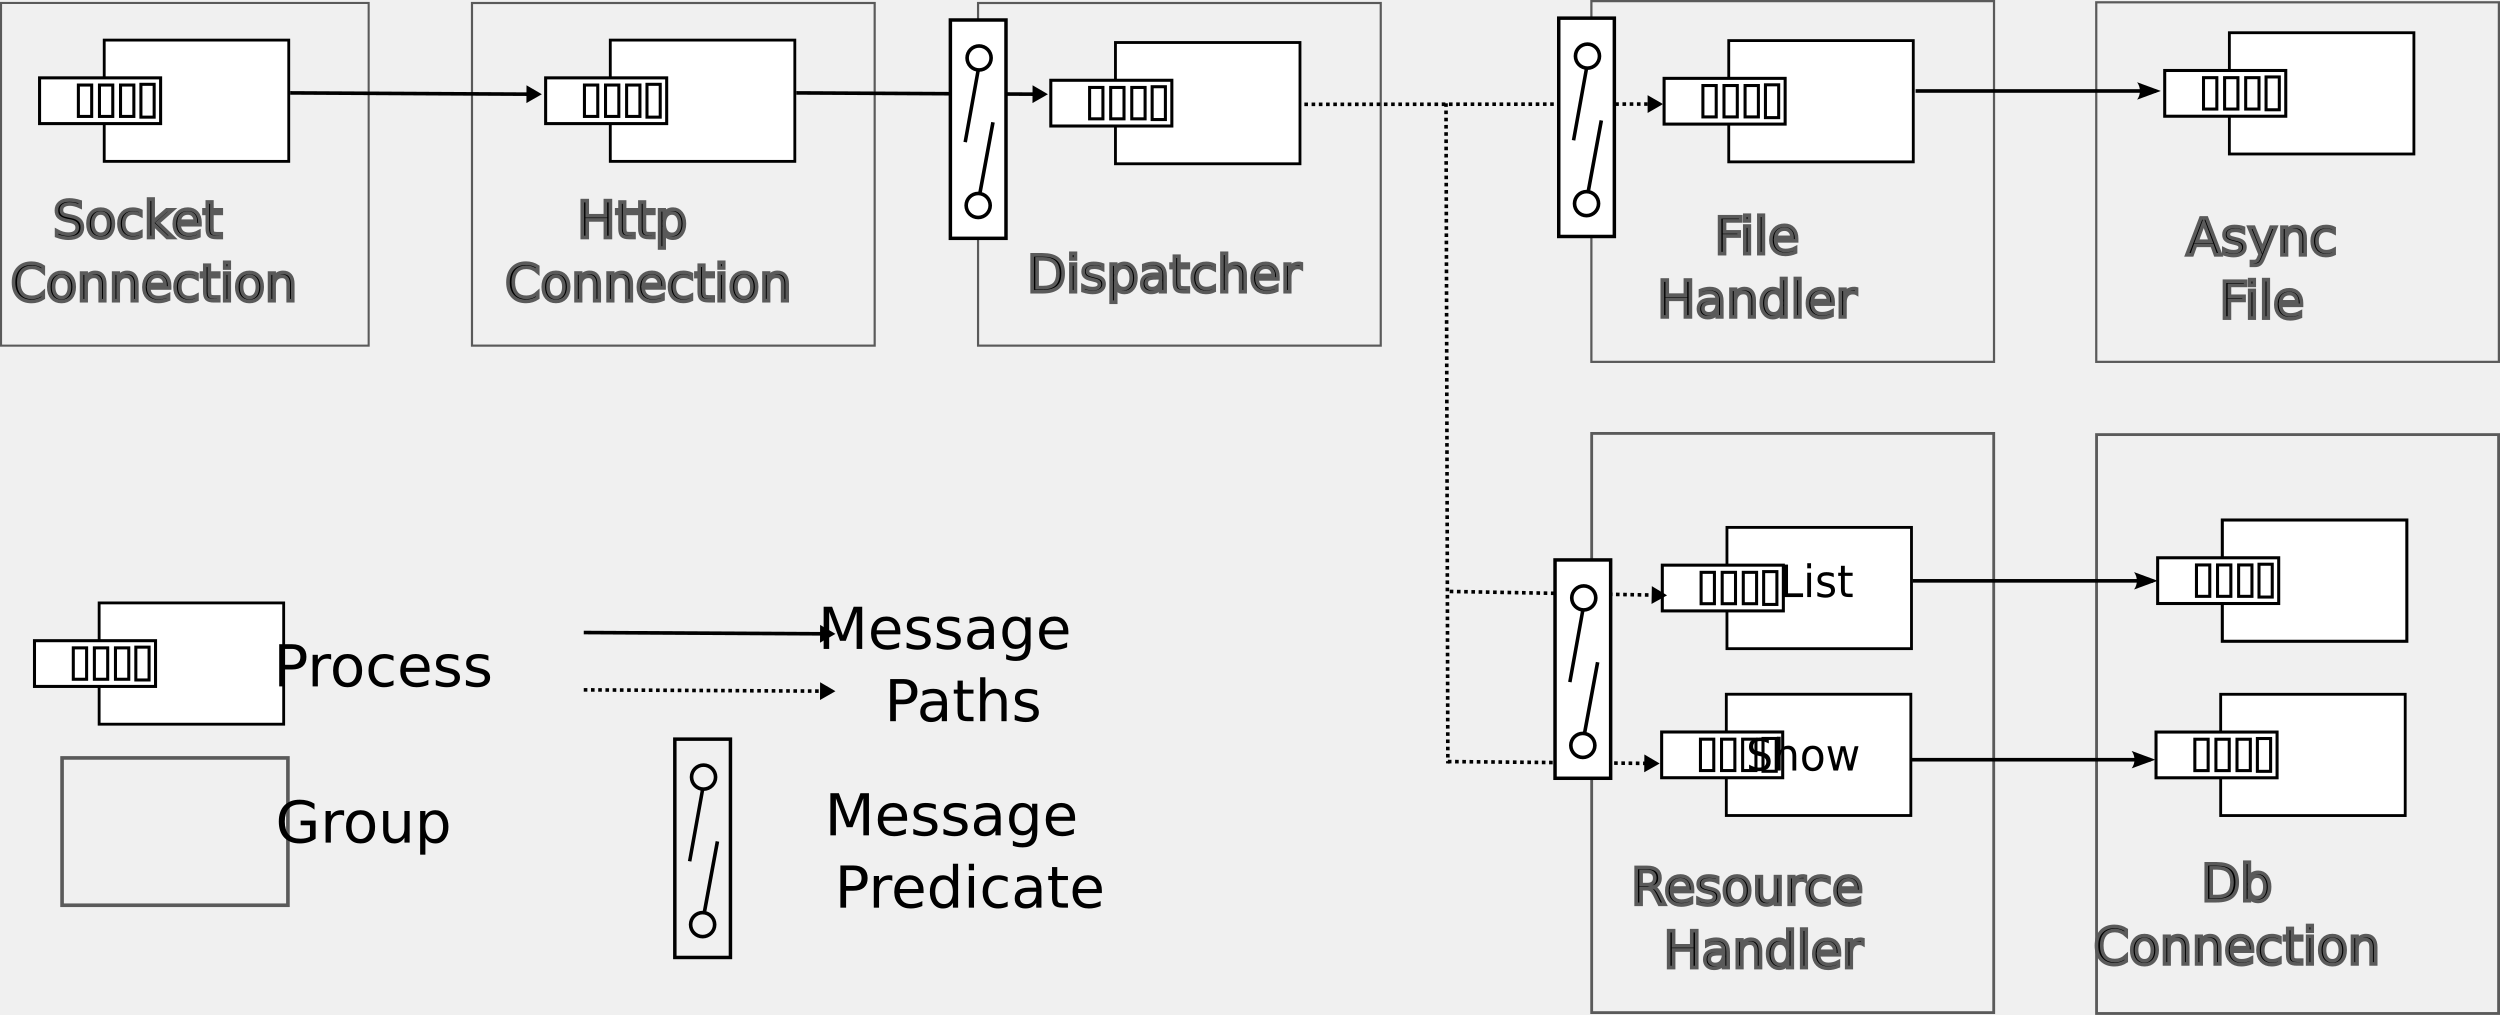
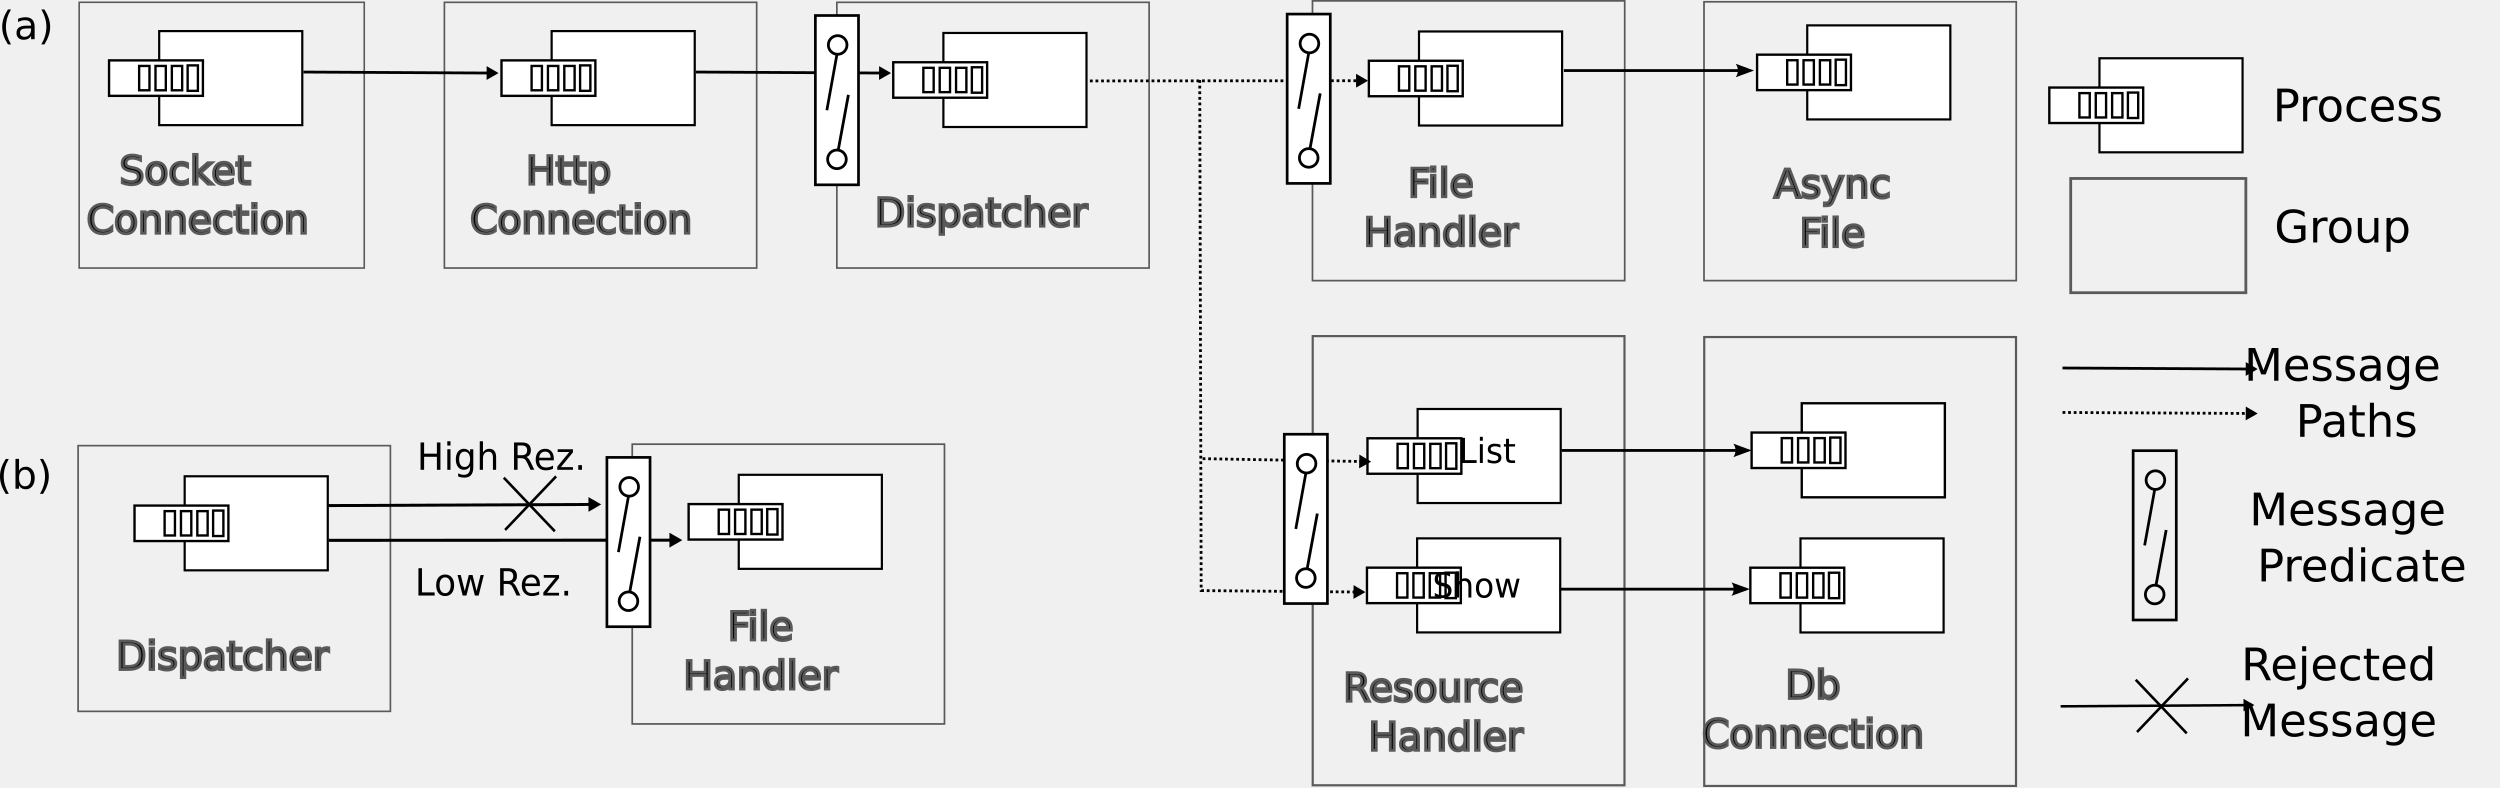
- <svg xmlns="http://www.w3.org/2000/svg" width="691.605" height="280.761" id="svg2224" version="1.0">
+ <svg xmlns="http://www.w3.org/2000/svg" width="891.822" height="280.761" id="svg2224" version="1.0">
  <defs id="defs2226">
    <marker orient="auto" refY="0" refX="0" id="Arrow2Mend" style="overflow:visible">
      <path id="path3591" style="font-size:12px;fill-rule:evenodd;stroke-width:0.625;stroke-linejoin:round" d="M 8.719,4.034 L -2.207,0.016 L 8.719,-4.002 C 6.973,-1.63 6.983,1.616 8.719,4.034 z" transform="scale(-0.6,-0.6)" />
    </marker>
    <marker orient="auto" refY="0" refX="0" id="TriangleOutM" style="overflow:visible">
      <path id="path3404" d="M 5.77,0 L -2.88,5 L -2.88,-5 L 5.77,0 z" style="fill-rule:evenodd;stroke:#000000;stroke-width:1pt;marker-start:none" transform="scale(0.4,0.4)" />
    </marker>
+     <marker style="overflow:visible" id="TriangleInM" refX="0" refY="0" orient="auto">
+       <path transform="scale(-0.4,-0.4)" style="fill-rule:evenodd;stroke:#000000;stroke-width:1pt;marker-start:none" d="M 5.77,0 L -2.88,5 L -2.88,-5 L 5.77,0 z" id="path3459" />
+     </marker>
  </defs>
-   <g id="layer1" transform="translate(-110.0647,-312.1927)">
+   <g id="layer1" transform="translate(-82.11024,-312.1927)">
    <rect style="fill:#f0f0f0;fill-opacity:1;stroke:#5a5a5a;stroke-width:0.574;stroke-opacity:1" id="rect4796" width="101.699" height="94.803" x="110.352" y="313.01" />
    <text xml:space="preserve" style="font-size:14px;font-style:normal;font-variant:normal;font-weight:normal;font-stretch:normal;text-align:center;line-height:125%;writing-mode:lr-tb;text-anchor:middle;fill:#000000;fill-opacity:1;stroke:#5a5a5a;stroke-width:1px;stroke-linecap:butt;stroke-linejoin:miter;stroke-opacity:1;font-family:Bitstream Vera Sans" x="163.757" y="377.892" id="text4798">
      <tspan y="377.892" x="163.757" id="tspan4802">Socket</tspan>
      <tspan y="395.392" x="163.757" id="tspan4804">Connection</tspan>
    </text>
    <g id="g2688" transform="translate(-9.662734,-94.46982)">
      <rect transform="scale(-1,1)" y="417.754" x="-199.608" height="33.549" width="51.049" id="rect4650" style="fill:#ffffff;fill-opacity:1;stroke:#000000;stroke-width:0.784;stroke-opacity:1" />
      <path d="M 164.16,428.202 L 130.673,428.202 L 130.673,440.856 L 164.16,440.856 L 164.16,428.202 z M 162.373,429.989 L 158.71,429.989 L 158.71,439.069 L 162.373,439.069 L 162.373,429.989 z M 156.758,430.187 L 153.075,430.187 L 153.075,438.871 L 156.758,438.871 L 156.758,430.187 z M 150.925,430.187 L 147.242,430.187 L 147.242,438.871 L 150.925,438.871 L 150.925,430.187 z M 145.092,430.187 L 141.408,430.187 L 141.408,438.871 L 145.092,438.871 L 145.092,430.187 z" style="fill:#ffffff;fill-opacity:1;stroke:#000000;stroke-width:0.846;stroke-opacity:1" id="path4652" />
    </g>
    <rect style="fill:#f0f0f0;fill-opacity:1;stroke:#5a5a5a;stroke-width:0.6;stroke-opacity:1" id="rect3612" width="111.4" height="94.786" x="380.637" y="313.023" />
    <text xml:space="preserve" style="font-size:14px;font-style:normal;font-variant:normal;font-weight:normal;font-stretch:normal;text-align:center;line-height:125%;writing-mode:lr-tb;text-anchor:middle;fill:#000000;fill-opacity:1;stroke:#5a5a5a;stroke-width:1px;stroke-linecap:butt;stroke-linejoin:miter;stroke-opacity:1;font-family:Bitstream Vera Sans" x="443.277" y="392.892" id="text3614">
      <tspan y="392.892" x="443.277" id="tspan4812">Dispatcher</tspan>
    </text>
    <rect style="fill:#f0f0f0;fill-opacity:1;stroke:#5a5a5a;stroke-width:0.616;stroke-opacity:1" id="rect2480" width="111.384" height="99.799" x="550.308" y="312.501" />
    <text xml:space="preserve" style="font-size:14px;font-style:normal;font-variant:normal;font-weight:normal;font-stretch:normal;text-align:center;line-height:125%;writing-mode:lr-tb;text-anchor:middle;fill:#000000;fill-opacity:1;stroke:#5a5a5a;stroke-width:1px;stroke-linecap:butt;stroke-linejoin:miter;stroke-opacity:1;font-family:Bitstream Vera Sans" x="611.689" y="382.362" id="text2482">
      <tspan y="382.362" x="611.689" id="tspan2484">File</tspan>
      <tspan y="399.862" x="611.689" id="tspan2519">Handler</tspan>
      <tspan y="417.362" x="611.689" id="tspan2486" />
    </text>
    <g id="g2705">
      <rect style="fill:#ffffff;fill-opacity:1;stroke:#000000;stroke-width:0.784;stroke-opacity:1" id="rect2490" width="51.049" height="33.549" x="-639.358" y="323.421" transform="scale(-1,1)" />
      <path id="path2492" style="fill:#ffffff;fill-opacity:1;stroke:#000000;stroke-width:0.846;stroke-opacity:1" d="M 603.91,333.869 L 570.423,333.869 L 570.423,346.523 L 603.91,346.523 L 603.91,333.869 z M 602.123,335.656 L 598.46,335.656 L 598.46,344.735 L 602.123,344.735 L 602.123,335.656 z M 596.508,335.854 L 592.825,335.854 L 592.825,344.537 L 596.508,344.537 L 596.508,335.854 z M 590.675,335.854 L 586.992,335.854 L 586.992,344.537 L 590.675,344.537 L 590.675,335.854 z M 584.842,335.854 L 581.158,335.854 L 581.158,344.537 L 584.842,344.537 L 584.842,335.854 z" />
    </g>
    <g id="g2696" transform="translate(-9.662734,-94.46982)">
      <rect transform="scale(-1,1)" y="418.421" x="-479.358" height="33.549" width="51.049" id="rect2239" style="fill:#ffffff;fill-opacity:1;stroke:#000000;stroke-width:0.784;stroke-opacity:1" />
      <path d="M 443.91,428.869 L 410.423,428.869 L 410.423,441.523 L 443.91,441.523 L 443.91,428.869 z M 442.123,430.656 L 438.46,430.656 L 438.46,439.735 L 442.123,439.735 L 442.123,430.656 z M 436.508,430.854 L 432.825,430.854 L 432.825,439.537 L 436.508,439.537 L 436.508,430.854 z M 430.675,430.854 L 426.992,430.854 L 426.992,439.537 L 430.675,439.537 L 430.675,430.854 z M 424.842,430.854 L 421.158,430.854 L 421.158,439.537 L 424.842,439.537 L 424.842,430.854 z" style="fill:#ffffff;fill-opacity:1;stroke:#000000;stroke-width:0.846;stroke-opacity:1" id="path2241" />
    </g>
    <rect style="fill:#f0f0f0;fill-opacity:1;stroke:#5a5a5a;stroke-width:0.6;stroke-opacity:1" id="rect4788" width="111.399" height="94.786" x="240.638" y="313.023" />
    <text xml:space="preserve" style="font-size:13.995px;font-style:normal;font-variant:normal;font-weight:normal;font-stretch:normal;text-align:center;line-height:125%;writing-mode:lr-tb;text-anchor:middle;fill:#000000;fill-opacity:1;stroke:#5a5a5a;stroke-width:1px;stroke-linecap:butt;stroke-linejoin:miter;stroke-opacity:1;font-family:Bitstream Vera Sans" x="300.436" y="378.023" id="text4790" transform="scale(1.000347,0.9996536)">
      <tspan y="378.023" x="300.436" id="tspan4806" style="stroke-width:1">Http</tspan>
      <tspan y="395.517" x="300.436" id="tspan4808" style="stroke-width:1">Connection</tspan>
    </text>
    <g id="g2692" transform="translate(-9.662734,-94.46982)">
      <rect transform="scale(-1,1)" y="417.754" x="-339.608" height="33.549" width="51.049" id="rect2249" style="fill:#ffffff;fill-opacity:1;stroke:#000000;stroke-width:0.784;stroke-opacity:1" />
      <path d="M 304.16,428.202 L 270.673,428.202 L 270.673,440.856 L 304.16,440.856 L 304.16,428.202 z M 302.373,429.989 L 298.71,429.989 L 298.71,439.069 L 302.373,439.069 L 302.373,429.989 z M 296.758,430.187 L 293.075,430.187 L 293.075,438.871 L 296.758,438.871 L 296.758,430.187 z M 290.925,430.187 L 287.242,430.187 L 287.242,438.871 L 290.925,438.871 L 290.925,430.187 z M 285.092,430.187 L 281.408,430.187 L 281.408,438.871 L 285.092,438.871 L 285.092,430.187 z" style="fill:#ffffff;fill-opacity:1;stroke:#000000;stroke-width:0.846;stroke-opacity:1" id="path2251" />
    </g>
    <path style="fill:none;fill-rule:evenodd;stroke:#000000;stroke-width:1px;stroke-linecap:butt;stroke-linejoin:miter;marker-end:url(#TriangleOutM);stroke-opacity:1" d="M 330.337,337.892 L 397.123,338.25" id="path3532" />
    <path style="fill:none;fill-rule:evenodd;stroke:#000000;stroke-width:1px;stroke-linecap:butt;stroke-linejoin:miter;marker-end:url(#TriangleOutM);stroke-opacity:1" d="M 190.337,337.892 L 257.123,338.25" id="path3589" />
    <flowRoot xml:space="preserve" id="flowRoot2436" style="font-size:72px;font-style:normal;font-weight:normal;fill:#000000;fill-opacity:1;stroke:none;stroke-width:1px;stroke-linecap:butt;stroke-linejoin:miter;stroke-opacity:1;font-family:Bitstream Vera Sans">
      <flowRegion id="flowRegion2438">
        <rect id="rect2440" width="149.09" height="60.853" x="-13.388" y="-110.904" style="font-size:72px" />
      </flowRegion>
      <flowPara id="flowPara2442">dsffffffrrsdf</flowPara>
    </flowRoot>
    <rect style="fill:#f0f0f0;fill-opacity:1;stroke:#5a5a5a;stroke-width:0.615;stroke-opacity:1" id="rect2529" width="111.385" height="99.468" x="689.978" y="312.83" />
    <text xml:space="preserve" style="font-size:14px;font-style:normal;font-variant:normal;font-weight:normal;font-stretch:normal;text-align:center;line-height:125%;writing-mode:lr-tb;text-anchor:middle;fill:#000000;fill-opacity:1;stroke:#5a5a5a;stroke-width:1px;stroke-linecap:butt;stroke-linejoin:miter;stroke-opacity:1;font-family:Bitstream Vera Sans" x="751.36" y="382.692" id="text2531">
      <tspan y="382.692" x="751.36" id="tspan2535">Async</tspan>
      <tspan y="400.192" x="751.36" id="tspan2672">File</tspan>
      <tspan y="417.692" x="751.36" id="tspan2577" />
      <tspan y="435.192" x="751.36" id="tspan2537" />
    </text>
    <g id="g2714">
      <rect style="fill:#ffffff;fill-opacity:1;stroke:#000000;stroke-width:0.784;stroke-opacity:1" id="rect2556" width="51.049" height="33.549" x="-777.85" y="321.246" transform="scale(-1,1)" />
      <path id="path2558" style="fill:#ffffff;fill-opacity:1;stroke:#000000;stroke-width:0.846;stroke-opacity:1" d="M 742.402,331.693 L 708.915,331.693 L 708.915,344.347 L 742.402,344.347 L 742.402,331.693 z M 740.615,333.481 L 736.952,333.481 L 736.952,342.56 L 740.615,342.56 L 740.615,333.481 z M 735,333.679 L 731.316,333.679 L 731.316,342.362 L 735,342.362 L 735,333.679 z M 729.167,333.679 L 725.483,333.679 L 725.483,342.362 L 729.167,342.362 L 729.167,333.679 z M 723.333,333.679 L 719.65,333.679 L 719.65,342.362 L 723.333,342.362 L 723.333,333.679 z" />
    </g>
    <rect style="fill:#f0f0f0;fill-opacity:1;stroke:#5a5a5a;stroke-width:0.78;stroke-opacity:1" id="rect2616" width="111.22" height="160.234" x="550.39" y="432.092" />
    <text xml:space="preserve" style="font-size:14px;font-style:normal;font-variant:normal;font-weight:normal;font-stretch:normal;text-align:center;line-height:125%;writing-mode:lr-tb;text-anchor:middle;fill:#000000;fill-opacity:1;stroke:#5a5a5a;stroke-width:1px;stroke-linecap:butt;stroke-linejoin:miter;stroke-opacity:1;font-family:Bitstream Vera Sans" x="608.994" y="562.362" id="text2618">
      <tspan y="562.362" x="608.994" id="tspan2620">Resource</tspan>
      <tspan y="579.862" x="608.994" id="tspan2624">Handler</tspan>
    </text>
    <rect transform="scale(-1,1)" y="458.091" x="-638.862" height="33.549" width="51.049" id="rect2628" style="fill:#ffffff;fill-opacity:1;stroke:#000000;stroke-width:0.784;stroke-opacity:1" />
    <path d="M 603.414,468.539 L 569.927,468.539 L 569.927,481.193 L 603.414,481.193 L 603.414,468.539 z M 601.627,470.326 L 597.964,470.326 L 597.964,479.405 L 601.627,479.405 L 601.627,470.326 z M 596.012,470.524 L 592.329,470.524 L 592.329,479.207 L 596.012,479.207 L 596.012,470.524 z M 590.179,470.524 L 586.495,470.524 L 586.495,479.207 L 590.179,479.207 L 590.179,470.524 z M 584.346,470.524 L 580.662,470.524 L 580.662,479.207 L 584.346,479.207 L 584.346,470.524 z" style="fill:#ffffff;fill-opacity:1;stroke:#000000;stroke-width:0.846;stroke-opacity:1" id="path2630" />
    <text xml:space="preserve" style="font-size:12px;font-style:normal;font-variant:normal;font-weight:normal;font-stretch:normal;text-align:center;line-height:125%;writing-mode:lr-tb;text-anchor:middle;fill:#000000;fill-opacity:1;stroke:none;stroke-width:1px;stroke-linecap:butt;stroke-linejoin:miter;stroke-opacity:1;font-family:Bitstream Vera Sans" x="638.034" y="465.311" id="text2632" transform="scale(0.9747556,1.025898)">
      <tspan y="465.311" x="638.034" id="tspan2636">List</tspan>
    </text>
    <rect style="fill:#f0f0f0;fill-opacity:1;stroke:#5a5a5a;stroke-width:0.78;stroke-opacity:1" id="rect2638" width="111.22" height="160.142" x="690.06" y="432.422" />
    <text xml:space="preserve" style="font-size:14px;font-style:normal;font-variant:normal;font-weight:normal;font-stretch:normal;text-align:center;line-height:125%;writing-mode:lr-tb;text-anchor:middle;fill:#000000;fill-opacity:1;stroke:#5a5a5a;stroke-width:1px;stroke-linecap:butt;stroke-linejoin:miter;stroke-opacity:1;font-family:Bitstream Vera Sans" x="744.438" y="561.362" id="text2640">
      <tspan y="561.362" x="744.438" id="tspan2644">Db</tspan>
      <tspan y="578.862" x="744.438" id="tspan2739">Connection</tspan>
      <tspan y="596.362" x="744.438" id="tspan2646" />
    </text>
    <g id="g2723" style="opacity:1;fill:#ffffff;fill-opacity:1;fill-rule:nonzero;stroke:#000000;stroke-width:0.846;stroke-linecap:butt;stroke-linejoin:miter;marker:none;marker-start:none;marker-mid:none;marker-end:none;stroke-miterlimit:4;stroke-dasharray:none;stroke-dashoffset:0;stroke-opacity:1;visibility:visible;display:inline;overflow:visible;enable-background:accumulate" transform="translate(-1.45566,0.13199)">
      <rect style="fill:#ffffff;fill-opacity:1;fill-rule:nonzero;stroke:#000000;stroke-width:0.846;stroke-linecap:butt;stroke-linejoin:miter;marker:none;marker-start:none;marker-mid:none;marker-end:none;stroke-miterlimit:4;stroke-dasharray:none;stroke-dashoffset:0;stroke-opacity:1;visibility:visible;display:inline;overflow:visible;enable-background:accumulate" id="rect2650" width="51.049" height="33.549" x="-777.353" y="455.916" transform="scale(-1,1)" />
      <path id="path2652" style="fill:#ffffff;fill-opacity:1;fill-rule:nonzero;stroke:#000000;stroke-width:0.846;stroke-linecap:butt;stroke-linejoin:miter;marker:none;marker-start:none;marker-mid:none;marker-end:none;stroke-miterlimit:4;stroke-dasharray:none;stroke-dashoffset:0;stroke-opacity:1;visibility:visible;display:inline;overflow:visible;enable-background:accumulate" d="M 741.906,466.364 L 708.418,466.364 L 708.418,479.018 L 741.906,479.018 L 741.906,466.364 z M 740.118,468.151 L 736.456,468.151 L 736.456,477.23 L 740.118,477.23 L 740.118,468.151 z M 734.504,468.349 L 730.82,468.349 L 730.82,477.032 L 734.504,477.032 L 734.504,468.349 z M 728.67,468.349 L 724.987,468.349 L 724.987,477.032 L 728.67,477.032 L 728.67,468.349 z M 722.837,468.349 L 719.154,468.349 L 719.154,477.032 L 722.837,477.032 L 722.837,468.349 z" />
    </g>
    <g id="g2741" transform="translate(-1.90561,48.34465)">
      <rect style="fill:#ffffff;fill-opacity:1;stroke:#000000;stroke-width:0.784;stroke-opacity:1" id="rect2743" width="51.049" height="33.549" x="-777.353" y="455.916" transform="scale(-1,1)" />
      <path id="path2745" style="fill:#ffffff;fill-opacity:1;stroke:#000000;stroke-width:0.846;stroke-opacity:1" d="M 741.906,466.364 L 708.418,466.364 L 708.418,479.018 L 741.906,479.018 L 741.906,466.364 z M 740.118,468.151 L 736.456,468.151 L 736.456,477.23 L 740.118,477.23 L 740.118,468.151 z M 734.504,468.349 L 730.82,468.349 L 730.82,477.032 L 734.504,477.032 L 734.504,468.349 z M 728.67,468.349 L 724.987,468.349 L 724.987,477.032 L 728.67,477.032 L 728.67,468.349 z M 722.837,468.349 L 719.154,468.349 L 719.154,477.032 L 722.837,477.032 L 722.837,468.349 z" />
    </g>
    <g id="g6473" transform="translate(0,-2)">
      <rect style="fill:#ffffff;fill-opacity:1;stroke:#000000;stroke-width:0.784;stroke-opacity:1" id="rect2729" width="51.049" height="33.549" x="-638.683" y="506.246" transform="scale(-1,1)" />
      <path id="path2731" style="fill:#ffffff;fill-opacity:1;stroke:#000000;stroke-width:0.846;stroke-opacity:1" d="M 603.235,516.693 L 569.748,516.693 L 569.748,529.347 L 603.235,529.347 L 603.235,516.693 z M 601.448,518.481 L 597.785,518.481 L 597.785,527.56 L 601.448,527.56 L 601.448,518.481 z M 595.833,518.679 L 592.15,518.679 L 592.15,527.362 L 595.833,527.362 L 595.833,518.679 z M 590,518.679 L 586.316,518.679 L 586.316,527.362 L 590,527.362 L 590,518.679 z M 584.167,518.679 L 580.483,518.679 L 580.483,527.362 L 584.167,527.362 L 584.167,518.679 z" />
      <text transform="scale(0.9747556,1.025898)" id="text2759" y="514.049" x="638.034" style="font-size:12px;font-style:normal;font-variant:normal;font-weight:normal;font-stretch:normal;text-align:center;line-height:125%;writing-mode:lr-tb;text-anchor:middle;fill:#000000;fill-opacity:1;stroke:none;stroke-width:1px;stroke-linecap:butt;stroke-linejoin:miter;stroke-opacity:1;font-family:Bitstream Vera Sans" xml:space="preserve">
        <tspan id="tspan2761" x="638.034" y="514.049">Show</tspan>
      </text>
    </g>
    <path style="fill:#000000;fill-opacity:1;fill-rule:evenodd;stroke:#000000;stroke-width:1;stroke-linecap:butt;stroke-linejoin:miter;marker-start:none;marker-end:url(#Arrow2Mend);stroke-miterlimit:4;stroke-dasharray:none;stroke-dashoffset:0;stroke-opacity:1;display:inline" d="M 639.155,472.878 L 705.663,472.878" id="path2783" />
    <path style="fill:none;fill-rule:evenodd;stroke:#000000;stroke-width:1;stroke-linecap:butt;stroke-linejoin:miter;marker-start:none;marker-end:url(#Arrow2Mend);stroke-miterlimit:4;stroke-dasharray:none;stroke-dashoffset:0;stroke-opacity:1;display:inline" d="M 638.492,522.362 L 705,522.362" id="path6471" />
    <path style="fill:none;fill-rule:evenodd;stroke:#000000;stroke-width:1;stroke-linecap:butt;stroke-linejoin:miter;marker-start:none;marker-end:url(#Arrow2Mend);stroke-miterlimit:4;stroke-dasharray:none;stroke-dashoffset:0;stroke-opacity:1;display:inline" d="M 640,337.362 L 706.508,337.362" id="path6479" />
    <path style="fill:none;fill-rule:evenodd;stroke:#000000;stroke-width:1;stroke-linecap:butt;stroke-linejoin:miter;marker-end:url(#TriangleOutM);stroke-miterlimit:4;stroke-dasharray:1, 1;stroke-dashoffset:0;stroke-opacity:1;display:inline" d="M 470.909,341.06 L 567.283,340.983" id="path6935" />
    <path style="fill:none;fill-rule:evenodd;stroke:#000000;stroke-width:1;stroke-linecap:butt;stroke-linejoin:miter;marker-end:url(#TriangleOutM);stroke-miterlimit:4;stroke-dasharray:1, 1;stroke-dashoffset:0;stroke-opacity:1;display:inline" d="M 400.602,161.011 L 456.361,161.522" id="path7458" transform="translate(110,361.8622)" />
    <path style="fill:none;fill-rule:evenodd;stroke:#000000;stroke-width:1;stroke-linecap:butt;stroke-linejoin:miter;marker-end:url(#TriangleOutM);stroke-miterlimit:4;stroke-dasharray:1, 1;stroke-dashoffset:0;stroke-opacity:1;display:inline" d="M 401.114,113.949 L 458.407,114.972" id="path7983" transform="translate(110,361.8622)" />
-     <g id="g8506" transform="translate(-11.06762,61.23224)">
+     <g id="g8506" transform="translate(682.4887,-84.77617)">
      <rect transform="scale(-1,1)" y="417.754" x="-199.608" height="33.549" width="51.049" id="rect8508" style="fill:#ffffff;fill-opacity:1;stroke:#000000;stroke-width:0.784;stroke-opacity:1" />
      <path d="M 164.16,428.202 L 130.673,428.202 L 130.673,440.856 L 164.16,440.856 L 164.16,428.202 z M 162.373,429.989 L 158.71,429.989 L 158.71,439.069 L 162.373,439.069 L 162.373,429.989 z M 156.758,430.187 L 153.075,430.187 L 153.075,438.871 L 156.758,438.871 L 156.758,430.187 z M 150.925,430.187 L 147.242,430.187 L 147.242,438.871 L 150.925,438.871 L 150.925,430.187 z M 145.092,430.187 L 141.408,430.187 L 141.408,438.871 L 145.092,438.871 L 145.092,430.187 z" style="fill:#ffffff;fill-opacity:1;stroke:#000000;stroke-width:0.846;stroke-opacity:1" id="path8510" />
    </g>
-     <rect style="fill:#f0f0f0;fill-opacity:1;stroke:#5a5a5a;stroke-width:1;stroke-miterlimit:4;stroke-dasharray:none;stroke-opacity:1" id="rect8512" width="62.478" height="40.756" x="127.237" y="521.867" />
-     <path style="fill:none;fill-rule:evenodd;stroke:#000000;stroke-width:1px;stroke-linecap:butt;stroke-linejoin:miter;marker-end:url(#TriangleOutM);stroke-opacity:1" d="M 271.556,487.179 L 338.342,487.536" id="path8514" />
-     <path style="fill:none;fill-rule:evenodd;stroke:#000000;stroke-width:1;stroke-linecap:butt;stroke-linejoin:miter;marker-end:url(#TriangleOutM);stroke-miterlimit:4;stroke-dasharray:1, 1;stroke-dashoffset:0;stroke-opacity:1" d="M 271.556,503.037 L 338.342,503.394" id="path8516" />
+     <rect style="fill:#f0f0f0;fill-opacity:1;stroke:#5a5a5a;stroke-width:1;stroke-miterlimit:4;stroke-dasharray:none;stroke-opacity:1" id="rect8512" width="62.478" height="40.756" x="820.794" y="375.858" />
+     <path style="fill:none;fill-rule:evenodd;stroke:#000000;stroke-width:1px;stroke-linecap:butt;stroke-linejoin:miter;marker-end:url(#TriangleOutM);stroke-opacity:1" d="M 817.869,443.473 L 884.654,443.83" id="path8514" />
+     <path style="fill:none;fill-rule:evenodd;stroke:#000000;stroke-width:1;stroke-linecap:butt;stroke-linejoin:miter;marker-end:url(#TriangleOutM);stroke-miterlimit:4;stroke-dasharray:1, 1;stroke-dashoffset:0;stroke-opacity:1" d="M 817.869,459.331 L 884.654,459.688" id="path8516" />
    <g id="g8540" transform="translate(104.3547,-145.7896)" style="fill:#ffffff;fill-opacity:1">
      <rect y="463.003" x="436.921" height="60.4" width="15.385" id="rect8518" style="opacity:1;fill:#ffffff;fill-opacity:1;fill-rule:nonzero;stroke:#000000;stroke-width:0.962;stroke-linecap:butt;stroke-linejoin:miter;marker:none;marker-start:none;marker-mid:none;marker-end:none;stroke-miterlimit:4;stroke-dasharray:none;stroke-dashoffset:0;stroke-opacity:1;visibility:visible;display:inline;overflow:visible;enable-background:accumulate" />
      <path transform="translate(110.0647,312.1927)" d="M 338.13,161.316 A 3.325,3.325 0 1 1 331.48,161.316 A 3.325,3.325 0 1 1 338.13,161.316 z" id="path8528" style="opacity:1;fill:#ffffff;fill-opacity:1;fill-rule:nonzero;stroke:#000000;stroke-width:1;stroke-linecap:butt;stroke-linejoin:miter;marker:none;marker-start:none;marker-mid:none;marker-end:none;stroke-miterlimit:4;stroke-dasharray:none;stroke-dashoffset:0;stroke-opacity:1;visibility:visible;display:inline;overflow:visible;enable-background:accumulate" />
      <path transform="translate(109.8089,352.9989)" d="M 338.13,161.316 A 3.325,3.325 0 1 1 331.48,161.316 A 3.325,3.325 0 1 1 338.13,161.316 z" id="path8530" style="opacity:1;fill:#ffffff;fill-opacity:1;fill-rule:nonzero;stroke:#000000;stroke-width:1;stroke-linecap:butt;stroke-linejoin:miter;marker:none;marker-start:none;marker-mid:none;marker-end:none;stroke-miterlimit:4;stroke-dasharray:none;stroke-dashoffset:0;stroke-opacity:1;visibility:visible;display:inline;overflow:visible;enable-background:accumulate" />
-       <path id="path8534" d="M 448.706,491.296 L 445.125,510.734" style="fill:#ffffff;fill-rule:evenodd;stroke:#000000;stroke-width:1px;stroke-linecap:butt;stroke-linejoin:miter;stroke-opacity:1;display:inline;fill-opacity:1" />
-       <path id="path8538" d="M 444.624,476.823 L 441.022,496.795" style="fill:#ffffff;fill-rule:evenodd;stroke:#000000;stroke-width:0.979px;stroke-linecap:butt;stroke-linejoin:miter;stroke-opacity:1;display:inline;fill-opacity:1" />
-     </g>
-     <g id="g8559" transform="translate(-140.17,53.66578)">
+       <path id="path8534" d="M 448.706,491.296 L 445.125,510.734" style="fill:#ffffff;fill-opacity:1;fill-rule:evenodd;stroke:#000000;stroke-width:1px;stroke-linecap:butt;stroke-linejoin:miter;stroke-opacity:1;display:inline" />
+       <path id="path8538" d="M 444.624,476.823 L 441.022,496.795" style="fill:#ffffff;fill-opacity:1;fill-rule:evenodd;stroke:#000000;stroke-width:0.979px;stroke-linecap:butt;stroke-linejoin:miter;stroke-opacity:1;display:inline" />
+     </g>
+     <g id="g8559" transform="translate(406.1424,9.959349)">
      <rect y="463.003" x="436.921" height="60.4" width="15.385" id="rect8561" style="opacity:1;fill:none;fill-opacity:1;fill-rule:nonzero;stroke:#000000;stroke-width:0.962;stroke-linecap:butt;stroke-linejoin:miter;marker:none;marker-start:none;marker-mid:none;marker-end:none;stroke-miterlimit:4;stroke-dasharray:none;stroke-dashoffset:0;stroke-opacity:1;visibility:visible;display:inline;overflow:visible;enable-background:accumulate" />
      <path transform="translate(110.0647,312.1927)" d="M 338.13,161.316 A 3.325,3.325 0 1 1 331.48,161.316 A 3.325,3.325 0 1 1 338.13,161.316 z" id="path8563" style="opacity:1;fill:none;fill-opacity:1;fill-rule:nonzero;stroke:#000000;stroke-width:1;stroke-linecap:butt;stroke-linejoin:miter;marker:none;marker-start:none;marker-mid:none;marker-end:none;stroke-miterlimit:4;stroke-dasharray:none;stroke-dashoffset:0;stroke-opacity:1;visibility:visible;display:inline;overflow:visible;enable-background:accumulate" />
      <path transform="translate(109.8089,352.9989)" d="M 338.13,161.316 A 3.325,3.325 0 1 1 331.48,161.316 A 3.325,3.325 0 1 1 338.13,161.316 z" id="path8565" style="opacity:1;fill:none;fill-opacity:1;fill-rule:nonzero;stroke:#000000;stroke-width:1;stroke-linecap:butt;stroke-linejoin:miter;marker:none;marker-start:none;marker-mid:none;marker-end:none;stroke-miterlimit:4;stroke-dasharray:none;stroke-dashoffset:0;stroke-opacity:1;visibility:visible;display:inline;overflow:visible;enable-background:accumulate" />
      <path id="path8567" d="M 448.706,491.296 L 445.125,510.734" style="fill:none;fill-rule:evenodd;stroke:#000000;stroke-width:1px;stroke-linecap:butt;stroke-linejoin:miter;stroke-opacity:1;display:inline" />
      <path id="path8569" d="M 444.624,476.823 L 441.022,496.795" style="fill:none;fill-rule:evenodd;stroke:#000000;stroke-width:0.979px;stroke-linecap:butt;stroke-linejoin:miter;stroke-opacity:1;display:inline" />
    </g>
    <g id="g8571" transform="translate(103.3316,4.092331)" style="fill:#ffffff;fill-opacity:1">
      <rect y="463.003" x="436.921" height="60.4" width="15.385" id="rect8573" style="opacity:1;fill:#ffffff;fill-opacity:1;fill-rule:nonzero;stroke:#000000;stroke-width:0.962;stroke-linecap:butt;stroke-linejoin:miter;marker:none;marker-start:none;marker-mid:none;marker-end:none;stroke-miterlimit:4;stroke-dasharray:none;stroke-dashoffset:0;stroke-opacity:1;visibility:visible;display:inline;overflow:visible;enable-background:accumulate" />
      <path transform="translate(110.0647,312.1927)" d="M 338.13,161.316 A 3.325,3.325 0 1 1 331.48,161.316 A 3.325,3.325 0 1 1 338.13,161.316 z" id="path8575" style="opacity:1;fill:#ffffff;fill-opacity:1;fill-rule:nonzero;stroke:#000000;stroke-width:1;stroke-linecap:butt;stroke-linejoin:miter;marker:none;marker-start:none;marker-mid:none;marker-end:none;stroke-miterlimit:4;stroke-dasharray:none;stroke-dashoffset:0;stroke-opacity:1;visibility:visible;display:inline;overflow:visible;enable-background:accumulate" />
      <path transform="translate(109.8089,352.9989)" d="M 338.13,161.316 A 3.325,3.325 0 1 1 331.48,161.316 A 3.325,3.325 0 1 1 338.13,161.316 z" id="path8577" style="opacity:1;fill:#ffffff;fill-opacity:1;fill-rule:nonzero;stroke:#000000;stroke-width:1;stroke-linecap:butt;stroke-linejoin:miter;marker:none;marker-start:none;marker-mid:none;marker-end:none;stroke-miterlimit:4;stroke-dasharray:none;stroke-dashoffset:0;stroke-opacity:1;visibility:visible;display:inline;overflow:visible;enable-background:accumulate" />
      <path id="path8579" d="M 448.706,491.296 L 445.125,510.734" style="fill:#ffffff;fill-opacity:1;fill-rule:evenodd;stroke:#000000;stroke-width:1px;stroke-linecap:butt;stroke-linejoin:miter;stroke-opacity:1;display:inline" />
      <path id="path8581" d="M 444.624,476.823 L 441.022,496.795" style="fill:#ffffff;fill-opacity:1;fill-rule:evenodd;stroke:#000000;stroke-width:0.979px;stroke-linecap:butt;stroke-linejoin:miter;stroke-opacity:1;display:inline" />
    </g>
-     <path style="fill:none;fill-rule:evenodd;stroke:#000000;stroke-width:1;stroke-linecap:butt;stroke-linejoin:miter;stroke-opacity:1;display:inline;stroke-miterlimit:4;stroke-dasharray:1,1;stroke-dashoffset:0" d="M 400.026,28.571 L 400.538,211.192" id="path8583" transform="translate(110.0647,312.1927)" />
+     <path style="fill:none;fill-rule:evenodd;stroke:#000000;stroke-width:1;stroke-linecap:butt;stroke-linejoin:miter;stroke-miterlimit:4;stroke-dasharray:1, 1;stroke-dashoffset:0;stroke-opacity:1;display:inline" d="M 400.026,28.571 L 400.538,211.192" id="path8583" transform="translate(110.0647,312.1927)" />
    <g id="g8585" transform="translate(-63.94281,-145.2781)" style="fill:#ffffff;fill-opacity:1">
      <rect y="463.003" x="436.921" height="60.4" width="15.385" id="rect8587" style="opacity:1;fill:#ffffff;fill-opacity:1;fill-rule:nonzero;stroke:#000000;stroke-width:0.962;stroke-linecap:butt;stroke-linejoin:miter;marker:none;marker-start:none;marker-mid:none;marker-end:none;stroke-miterlimit:4;stroke-dasharray:none;stroke-dashoffset:0;stroke-opacity:1;visibility:visible;display:inline;overflow:visible;enable-background:accumulate" />
      <path transform="translate(110.0647,312.1927)" d="M 338.13,161.316 A 3.325,3.325 0 1 1 331.48,161.316 A 3.325,3.325 0 1 1 338.13,161.316 z" id="path8589" style="opacity:1;fill:#ffffff;fill-opacity:1;fill-rule:nonzero;stroke:#000000;stroke-width:1;stroke-linecap:butt;stroke-linejoin:miter;marker:none;marker-start:none;marker-mid:none;marker-end:none;stroke-miterlimit:4;stroke-dasharray:none;stroke-dashoffset:0;stroke-opacity:1;visibility:visible;display:inline;overflow:visible;enable-background:accumulate" />
      <path transform="translate(109.8089,352.9989)" d="M 338.13,161.316 A 3.325,3.325 0 1 1 331.48,161.316 A 3.325,3.325 0 1 1 338.13,161.316 z" id="path8591" style="opacity:1;fill:#ffffff;fill-opacity:1;fill-rule:nonzero;stroke:#000000;stroke-width:1;stroke-linecap:butt;stroke-linejoin:miter;marker:none;marker-start:none;marker-mid:none;marker-end:none;stroke-miterlimit:4;stroke-dasharray:none;stroke-dashoffset:0;stroke-opacity:1;visibility:visible;display:inline;overflow:visible;enable-background:accumulate" />
      <path id="path8593" d="M 448.706,491.296 L 445.125,510.734" style="fill:#ffffff;fill-opacity:1;fill-rule:evenodd;stroke:#000000;stroke-width:1px;stroke-linecap:butt;stroke-linejoin:miter;stroke-opacity:1;display:inline" />
      <path id="path8595" d="M 444.624,476.823 L 441.022,496.795" style="fill:#ffffff;fill-opacity:1;fill-rule:evenodd;stroke:#000000;stroke-width:0.979px;stroke-linecap:butt;stroke-linejoin:miter;stroke-opacity:1;display:inline" />
    </g>
-     <text xml:space="preserve" style="font-size:16px;font-style:normal;font-weight:normal;text-align:center;text-anchor:middle;fill:#000000;fill-opacity:1;stroke:none;stroke-width:1px;stroke-linecap:butt;stroke-linejoin:miter;stroke-opacity:1;font-family:Bitstream Vera Sans" x="228.791" y="502.082" id="text8597">
-       <tspan id="tspan8599" x="228.791" y="502.082">Process</tspan>
-     </text>
-     <text xml:space="preserve" style="font-size:16px;font-style:normal;font-weight:normal;text-align:center;text-anchor:middle;fill:#000000;fill-opacity:1;stroke:none;stroke-width:1px;stroke-linecap:butt;stroke-linejoin:miter;stroke-opacity:1;font-family:Bitstream Vera Sans" x="223.355" y="545.292" id="text8601">
-       <tspan id="tspan8603" x="223.355" y="545.292">Group</tspan>
-     </text>
-     <text xml:space="preserve" style="font-size:16px;font-style:normal;font-weight:normal;text-align:center;text-anchor:middle;fill:#000000;fill-opacity:1;stroke:none;stroke-width:1px;stroke-linecap:butt;stroke-linejoin:miter;stroke-opacity:1;font-family:Bitstream Vera Sans" x="389.202" y="491.713" id="text8605">
-       <tspan id="tspan8607" x="389.202" y="491.713">Message</tspan>
-       <tspan x="389.202" y="511.713" id="tspan8609">Paths</tspan>
-     </text>
-     <text xml:space="preserve" style="font-size:16px;font-style:normal;font-weight:normal;text-align:center;text-anchor:middle;fill:#000000;fill-opacity:1;stroke:none;stroke-width:1px;stroke-linecap:butt;stroke-linejoin:miter;stroke-opacity:1;font-family:Bitstream Vera Sans" x="391.065" y="543.29" id="text8611">
-       <tspan id="tspan8613" x="391.065" y="543.29">Message</tspan>
-       <tspan x="391.065" y="563.29" id="tspan8615">Predicate</tspan>
+     <text xml:space="preserve" style="font-size:16px;font-style:normal;font-weight:normal;text-align:center;text-anchor:middle;fill:#000000;fill-opacity:1;stroke:none;stroke-width:1px;stroke-linecap:butt;stroke-linejoin:miter;stroke-opacity:1;font-family:Bitstream Vera Sans" x="935.948" y="355.482" id="text8597">
+       <tspan id="tspan8599" x="935.948" y="355.482">Process</tspan>
+     </text>
+     <text xml:space="preserve" style="font-size:16px;font-style:normal;font-weight:normal;text-align:center;text-anchor:middle;fill:#000000;fill-opacity:1;stroke:none;stroke-width:1px;stroke-linecap:butt;stroke-linejoin:miter;stroke-opacity:1;font-family:Bitstream Vera Sans" x="930.512" y="398.692" id="text8601">
+       <tspan id="tspan8603" x="930.512" y="398.692">Group</tspan>
+     </text>
+     <text xml:space="preserve" style="font-size:16px;font-style:normal;font-weight:normal;text-align:center;text-anchor:middle;fill:#000000;fill-opacity:1;stroke:none;stroke-width:1px;stroke-linecap:butt;stroke-linejoin:miter;stroke-opacity:1;font-family:Bitstream Vera Sans" x="935.514" y="448.007" id="text8605">
+       <tspan id="tspan8607" x="935.514" y="448.007">Message</tspan>
+       <tspan x="935.514" y="468.007" id="tspan8609">Paths</tspan>
+     </text>
+     <text xml:space="preserve" style="font-size:16px;font-style:normal;font-weight:normal;text-align:center;text-anchor:middle;fill:#000000;fill-opacity:1;stroke:none;stroke-width:1px;stroke-linecap:butt;stroke-linejoin:miter;stroke-opacity:1;font-family:Bitstream Vera Sans" x="937.378" y="499.584" id="text8611">
+       <tspan id="tspan8613" x="937.378" y="499.584">Message</tspan>
+       <tspan x="937.378" y="519.584" id="tspan8615">Predicate</tspan>
+     </text>
+     <rect style="fill:#f0f0f0;fill-opacity:1;stroke:#5a5a5a;stroke-width:0.6;stroke-opacity:1" id="rect3144" width="111.4" height="94.786" x="109.976" y="471.169" />
+     <text xml:space="preserve" style="font-size:14px;font-style:normal;font-variant:normal;font-weight:normal;font-stretch:normal;text-align:center;line-height:125%;writing-mode:lr-tb;text-anchor:middle;fill:#000000;fill-opacity:1;stroke:#5a5a5a;stroke-width:1px;stroke-linecap:butt;stroke-linejoin:miter;stroke-opacity:1;font-family:Bitstream Vera Sans" x="172.615" y="551.038" id="text3146">
+       <tspan y="551.038" x="172.615" id="tspan3148">Dispatcher</tspan>
+     </text>
+     <g id="g3166" transform="translate(-280.3243,63.6762)">
+       <rect transform="scale(-1,1)" y="418.421" x="-479.358" height="33.549" width="51.049" id="rect3168" style="fill:#ffffff;fill-opacity:1;stroke:#000000;stroke-width:0.784;stroke-opacity:1" />
+       <path d="M 443.91,428.869 L 410.423,428.869 L 410.423,441.523 L 443.91,441.523 L 443.91,428.869 z M 442.123,430.656 L 438.46,430.656 L 438.46,439.735 L 442.123,439.735 L 442.123,430.656 z M 436.508,430.854 L 432.825,430.854 L 432.825,439.537 L 436.508,439.537 L 436.508,430.854 z M 430.675,430.854 L 426.992,430.854 L 426.992,439.537 L 430.675,439.537 L 430.675,430.854 z M 424.842,430.854 L 421.158,430.854 L 421.158,439.537 L 424.842,439.537 L 424.842,430.854 z" style="fill:#ffffff;fill-opacity:1;stroke:#000000;stroke-width:0.846;stroke-opacity:1" id="path3170" />
+     </g>
+     <rect style="fill:#f0f0f0;fill-opacity:1;stroke:#5a5a5a;stroke-width:0.616;stroke-opacity:1" id="rect3150" width="111.384" height="99.799" x="307.646" y="470.647" />
+     <path style="fill:none;fill-rule:evenodd;stroke:#000000;stroke-width:1.08;stroke-linecap:butt;stroke-linejoin:miter;marker-end:url(#TriangleOutM);stroke-miterlimit:4;stroke-dasharray:none;stroke-dashoffset:0;stroke-opacity:1;display:inline" d="M 199.398,504.95 L 322.448,504.88" id="path3215" />
+     <text xml:space="preserve" style="font-size:14px;font-style:normal;font-variant:normal;font-weight:normal;font-stretch:normal;text-align:center;line-height:125%;writing-mode:lr-tb;text-anchor:middle;fill:#000000;fill-opacity:1;stroke:#5a5a5a;stroke-width:1px;stroke-linecap:butt;stroke-linejoin:miter;stroke-opacity:1;font-family:Bitstream Vera Sans" x="369.028" y="540.508" id="text3152">
+       <tspan y="540.508" x="369.028" id="tspan3154">File</tspan>
+       <tspan y="558.008" x="369.028" id="tspan3156">Handler</tspan>
+       <tspan y="575.508" x="369.028" id="tspan3158" />
+     </text>
+     <g id="g3160" transform="translate(-242.6616,158.146)">
+       <rect style="fill:#ffffff;fill-opacity:1;stroke:#000000;stroke-width:0.784;stroke-opacity:1" id="rect3162" width="51.049" height="33.549" x="-639.358" y="323.421" transform="scale(-1,1)" />
+       <path id="path3164" style="fill:#ffffff;fill-opacity:1;stroke:#000000;stroke-width:0.846;stroke-opacity:1" d="M 603.91,333.869 L 570.423,333.869 L 570.423,346.523 L 603.91,346.523 L 603.91,333.869 z M 602.123,335.656 L 598.46,335.656 L 598.46,344.735 L 602.123,344.735 L 602.123,335.656 z M 596.508,335.854 L 592.825,335.854 L 592.825,344.537 L 596.508,344.537 L 596.508,335.854 z M 590.675,335.854 L 586.992,335.854 L 586.992,344.537 L 590.675,344.537 L 590.675,335.854 z M 584.842,335.854 L 581.158,335.854 L 581.158,344.537 L 584.842,344.537 L 584.842,335.854 z" />
+     </g>
+     <g id="g3174" transform="translate(-138.307,12.35641)" style="fill:#ffffff;fill-opacity:1">
+       <rect y="463.003" x="436.921" height="60.4" width="15.385" id="rect3176" style="opacity:1;fill:#ffffff;fill-opacity:1;fill-rule:nonzero;stroke:#000000;stroke-width:0.962;stroke-linecap:butt;stroke-linejoin:miter;marker:none;marker-start:none;marker-mid:none;marker-end:none;stroke-miterlimit:4;stroke-dasharray:none;stroke-dashoffset:0;stroke-opacity:1;visibility:visible;display:inline;overflow:visible;enable-background:accumulate" />
+       <path transform="translate(110.0647,312.1927)" d="M 338.13,161.316 A 3.325,3.325 0 1 1 331.48,161.316 A 3.325,3.325 0 1 1 338.13,161.316 z" id="path3178" style="opacity:1;fill:#ffffff;fill-opacity:1;fill-rule:nonzero;stroke:#000000;stroke-width:1;stroke-linecap:butt;stroke-linejoin:miter;marker:none;marker-start:none;marker-mid:none;marker-end:none;stroke-miterlimit:4;stroke-dasharray:none;stroke-dashoffset:0;stroke-opacity:1;visibility:visible;display:inline;overflow:visible;enable-background:accumulate" />
+       <path transform="translate(109.8089,352.9989)" d="M 338.13,161.316 A 3.325,3.325 0 1 1 331.48,161.316 A 3.325,3.325 0 1 1 338.13,161.316 z" id="path3180" style="opacity:1;fill:#ffffff;fill-opacity:1;fill-rule:nonzero;stroke:#000000;stroke-width:1;stroke-linecap:butt;stroke-linejoin:miter;marker:none;marker-start:none;marker-mid:none;marker-end:none;stroke-miterlimit:4;stroke-dasharray:none;stroke-dashoffset:0;stroke-opacity:1;visibility:visible;display:inline;overflow:visible;enable-background:accumulate" />
+       <path id="path3182" d="M 448.706,491.296 L 445.125,510.734" style="fill:#ffffff;fill-opacity:1;fill-rule:evenodd;stroke:#000000;stroke-width:1px;stroke-linecap:butt;stroke-linejoin:miter;stroke-opacity:1;display:inline" />
+       <path id="path3184" d="M 444.624,476.823 L 441.022,496.795" style="fill:#ffffff;fill-opacity:1;fill-rule:evenodd;stroke:#000000;stroke-width:0.979px;stroke-linecap:butt;stroke-linejoin:miter;stroke-opacity:1;display:inline" />
+     </g>
+     <path style="fill:none;fill-rule:evenodd;stroke:#000000;stroke-width:1.066px;stroke-linecap:butt;stroke-linejoin:miter;marker-start:url(#TriangleInM);marker-mid:none;stroke-opacity:1;display:inline" d="M 293.553,492.138 L 199.152,492.547" id="path3217" />
+     <g id="g3219" transform="matrix(0.9102804,0,0,0.9559929,-156.9001,121.8462)">
+       <path transform="translate(110,361.8622)" id="path3221" d="M 350,15.5 L 370,35.5 L 350,15.5 z" style="fill:none;fill-rule:evenodd;stroke:#000000;stroke-width:1px;stroke-linecap:butt;stroke-linejoin:miter;stroke-opacity:1" />
+       <path id="path3223" d="M 480.5,376.862 L 460.5,396.862 L 480.5,376.862 z" style="fill:none;fill-rule:evenodd;stroke:#000000;stroke-width:1px;stroke-linecap:butt;stroke-linejoin:miter;stroke-opacity:1" />
+     </g>
+     <text xml:space="preserve" style="font-size:13.06px;font-style:normal;font-weight:normal;fill:#000000;fill-opacity:1;stroke:none;stroke-width:1px;stroke-linecap:butt;stroke-linejoin:miter;stroke-opacity:1;font-family:Bitstream Vera Sans" x="236.612" y="468.173" id="text3225" transform="scale(0.9757988,1.024801)">
+       <tspan id="tspan3227" x="236.612" y="468.173">High Rez.</tspan>
+     </text>
+     <text xml:space="preserve" style="font-size:13.06px;font-style:normal;font-weight:normal;fill:#000000;fill-opacity:1;stroke:none;stroke-width:1px;stroke-linecap:butt;stroke-linejoin:miter;stroke-opacity:1;font-family:Bitstream Vera Sans" x="235.833" y="511.938" id="text3229" transform="scale(0.9757988,1.024801)">
+       <tspan id="tspan3231" x="235.833" y="511.938">Low Rez.</tspan>
+     </text>
+     <path style="fill:none;fill-rule:evenodd;stroke:#000000;stroke-width:0.913px;stroke-linecap:butt;stroke-linejoin:miter;marker-start:url(#TriangleInM);marker-mid:none;stroke-opacity:1;display:inline" d="M 883.731,563.73 L 817.19,564.157" id="path3355" />
+     <g id="g3357" transform="matrix(0.9102804,0,0,0.9559929,425.2534,193.9252)">
+       <path transform="translate(110,361.8622)" id="path3359" d="M 350,15.5 L 370,35.5 L 350,15.5 z" style="fill:none;fill-rule:evenodd;stroke:#000000;stroke-width:1px;stroke-linecap:butt;stroke-linejoin:miter;stroke-opacity:1" />
+       <path id="path3361" d="M 480.5,376.862 L 460.5,396.862 L 480.5,376.862 z" style="fill:none;fill-rule:evenodd;stroke:#000000;stroke-width:1px;stroke-linecap:butt;stroke-linejoin:miter;stroke-opacity:1" />
+     </g>
+     <text xml:space="preserve" style="font-size:16px;font-style:normal;font-weight:normal;text-align:center;text-anchor:middle;fill:#000000;fill-opacity:1;stroke:none;stroke-width:1px;stroke-linecap:butt;stroke-linejoin:miter;stroke-opacity:1;font-family:Bitstream Vera Sans" x="934.195" y="554.861" id="text3363">
+       <tspan id="tspan3365" x="934.195" y="554.861">Rejected</tspan>
+       <tspan x="934.195" y="574.861" id="tspan3369">Message</tspan>
+       <tspan x="934.195" y="594.861" id="tspan3367" />
+     </text>
+     <text xml:space="preserve" style="font-size:14px;font-style:normal;font-weight:normal;fill:#000000;fill-opacity:1;stroke:none;stroke-width:1px;stroke-linecap:butt;stroke-linejoin:miter;stroke-opacity:1;font-family:Bitstream Vera Sans" x="80.907" y="486.529" id="text3371">
+       <tspan id="tspan3373" x="80.907" y="486.529">(b)</tspan>
+     </text>
+     <text xml:space="preserve" style="font-size:14px;font-style:normal;font-weight:normal;fill:#000000;fill-opacity:1;stroke:none;stroke-width:1px;stroke-linecap:butt;stroke-linejoin:miter;stroke-opacity:1;font-family:Bitstream Vera Sans" x="81.69" y="326.184" id="text3375">
+       <tspan id="tspan3377" x="81.69" y="326.184">(a)</tspan>
    </text>
  </g>
</svg>
